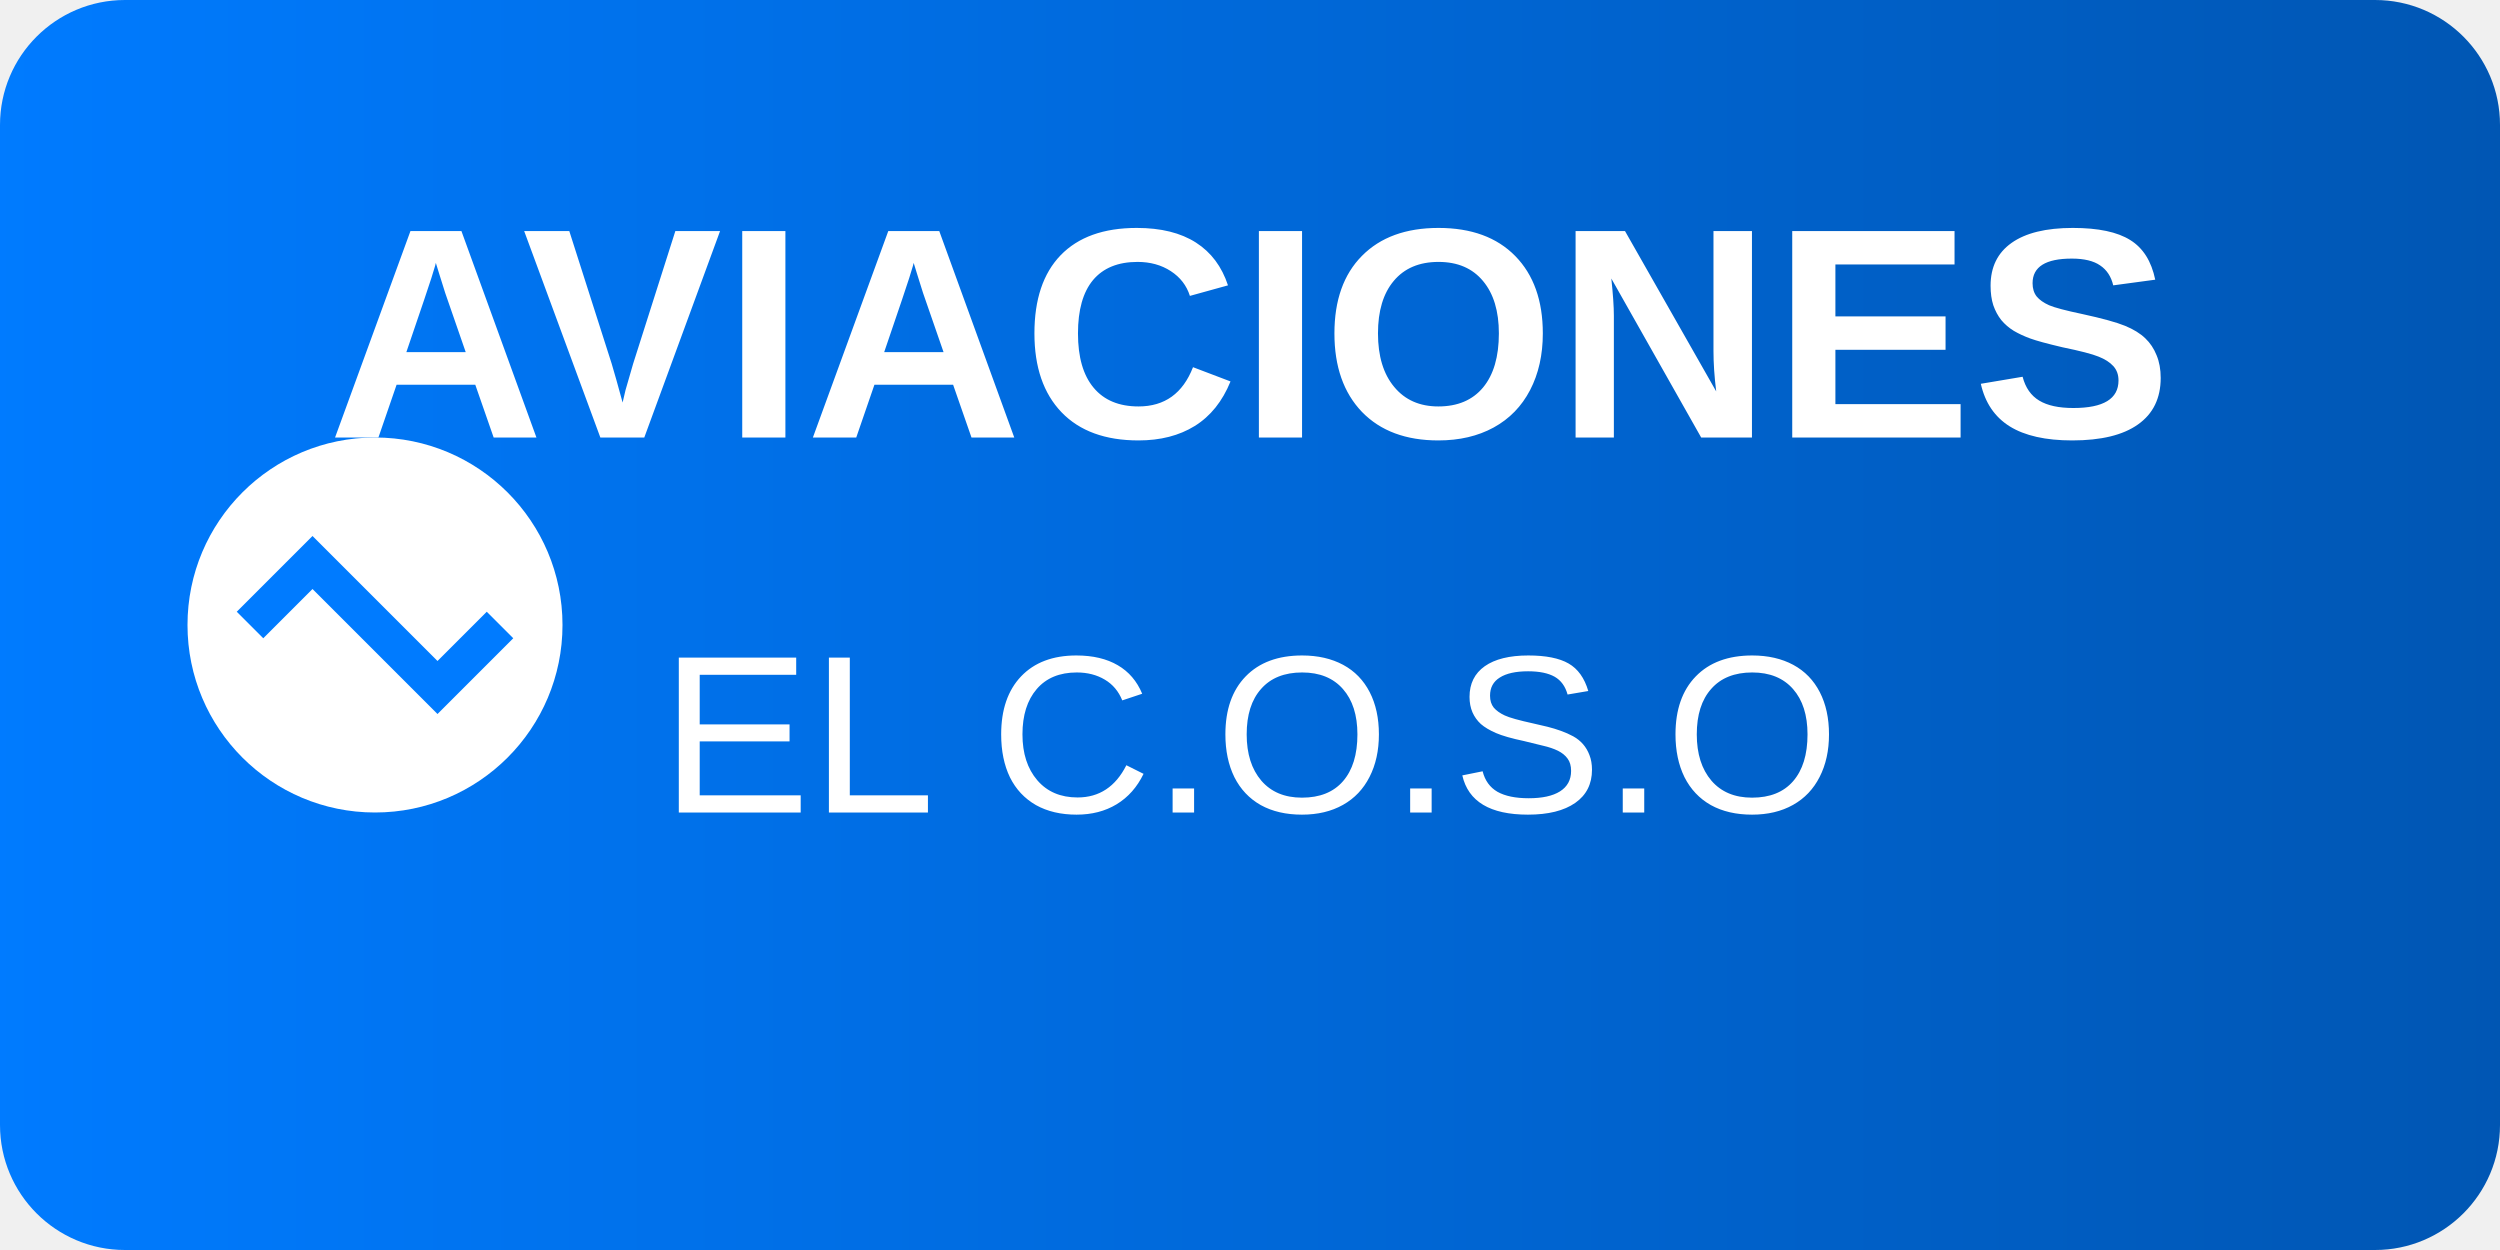
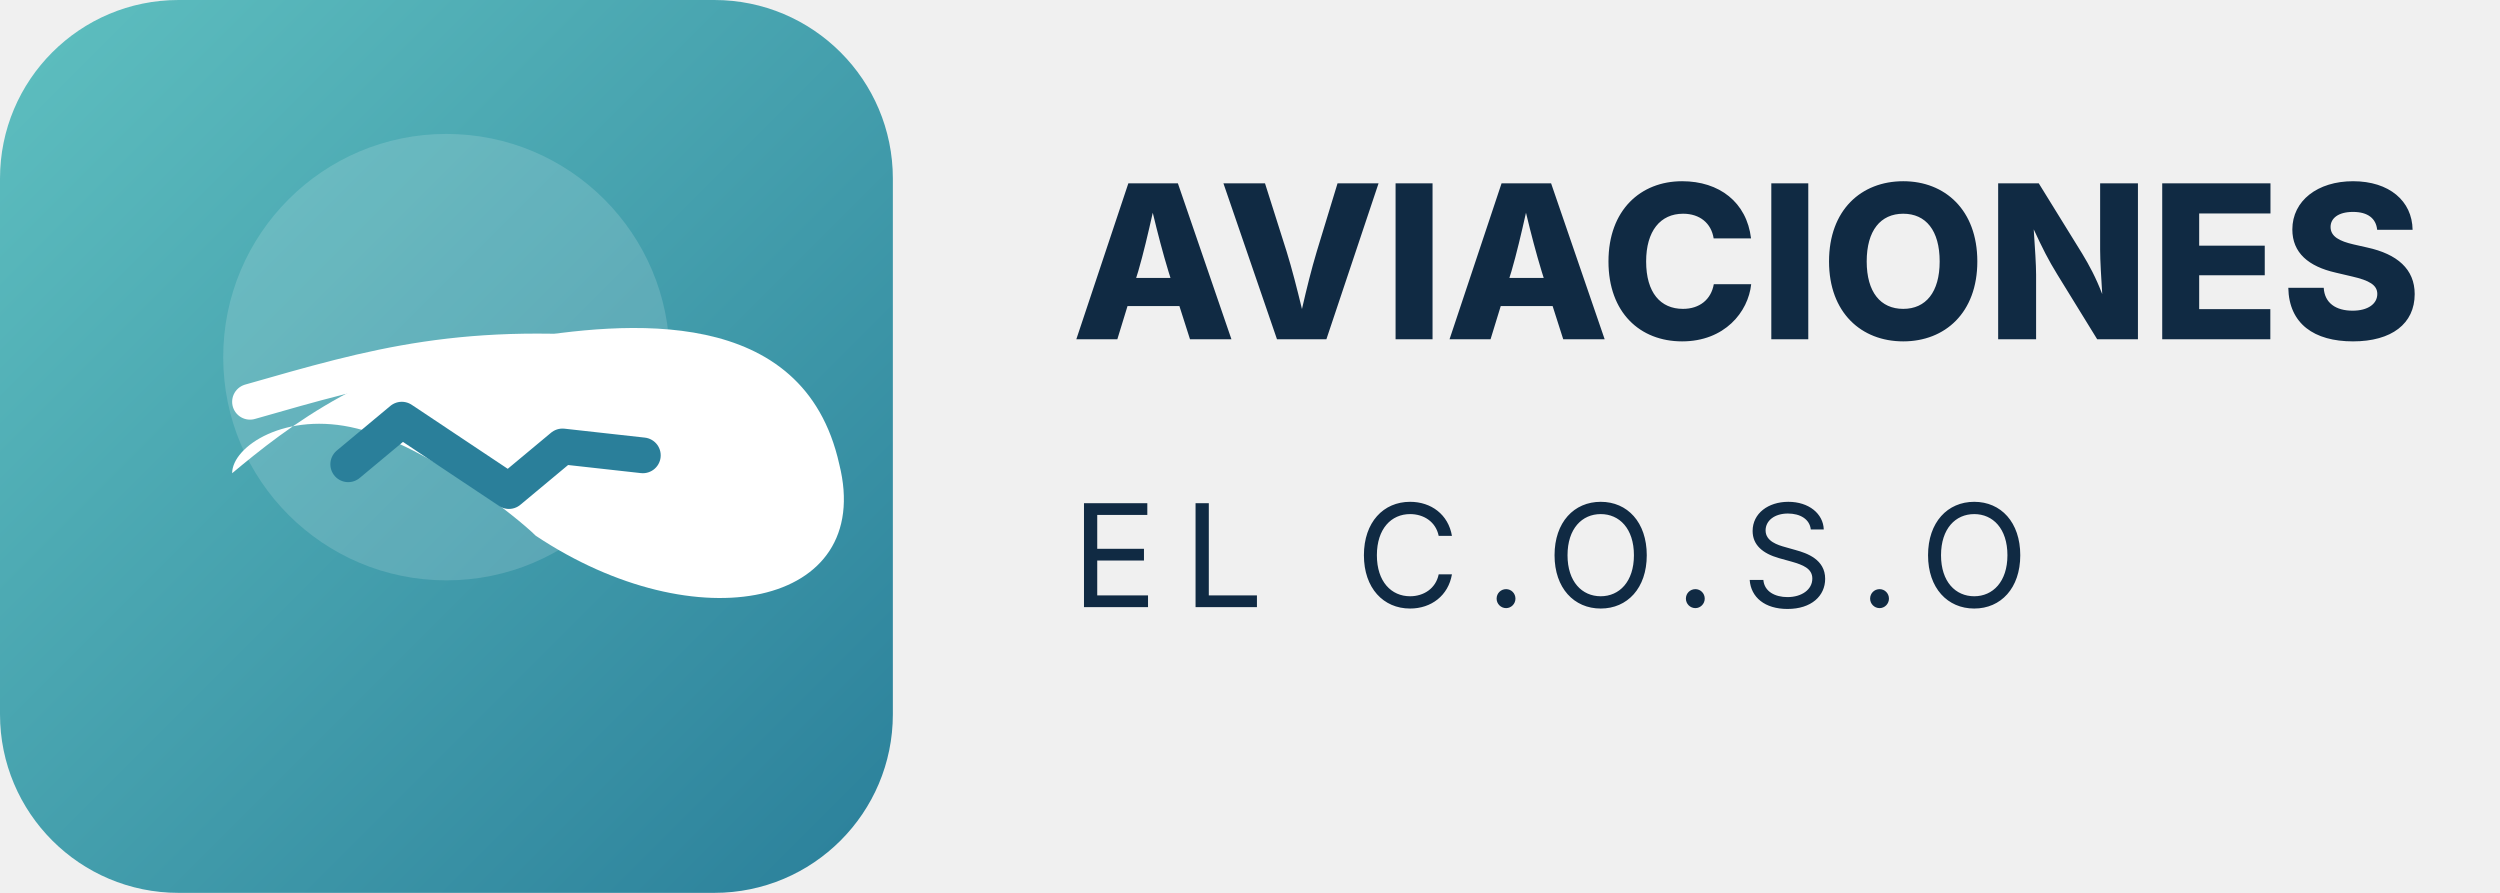
- <svg xmlns="http://www.w3.org/2000/svg" width="200" height="100">
+ <svg xmlns="http://www.w3.org/2000/svg" width="280" height="100" viewBox="0 0 280 100" role="img" aria-labelledby="logoTitle">
  <defs>
-     <linearGradient id="grad1" x1="0%" y1="0%" x2="100%" y2="0%">
-       <stop offset="0%" style="stop-color:#007bff;stop-opacity:1" />
-       <stop offset="100%" style="stop-color:#0056b3;stop-opacity:1" />
+     <linearGradient id="bgGrad" x1="0%" y1="0%" x2="100%" y2="100%">
+       <stop offset="0%" stop-color="#5fc0c0" />
+       <stop offset="100%" stop-color="#2a7f9a" />
    </linearGradient>
  </defs>
-   <rect width="200" height="100" fill="url(#grad1)" rx="10" />
-   <text x="100" y="35" font-family="Arial, sans-serif" font-size="24" font-weight="bold" fill="white" text-anchor="middle">AVIACIONES</text>
-   <text x="100" y="65" font-family="Arial, sans-serif" font-size="18" fill="white" text-anchor="middle">EL C.O.S.O</text>
-   <circle cx="30" cy="50" r="15" fill="white" />
-   <path d="M20 50 L25 45 L35 55 L40 50" stroke="#007bff" stroke-width="3" fill="none" />
+   <rect x="0" y="0" width="100" height="100" rx="20" fill="url(#bgGrad)" />
+   <circle cx="50" cy="40" r="25" fill="#ffffff" opacity="0.15" />
+   <path d="M26 53 C32 48 42 40 58 38 C70 36 90 34 94 52 C98 68 78 72 60 60 C58 58 48 50 40 48 C32 46 26 50 26 53 Z" fill="#ffffff" />
+   <path d="M28 45 C42 41 52 38 72 40 C76 41 89 48 86 56" fill="none" stroke="#ffffff" stroke-width="4" stroke-linecap="round" />
+   <path d="M39 52 L45 47 L57 55 L63 50 L72 51" fill="none" stroke="#2a7f9a" stroke-width="4" stroke-linecap="round" stroke-linejoin="round" />
+   <text x="120" y="38" font-family="Inter, Arial, sans-serif" font-size="24" font-weight="800" fill="#102a43">AVIACIONES</text>
+   <text x="120" y="68" font-family="Inter, Arial, sans-serif" font-size="16" letter-spacing="0.18em" fill="#102a43">EL C.O.S.O</text>
</svg>
